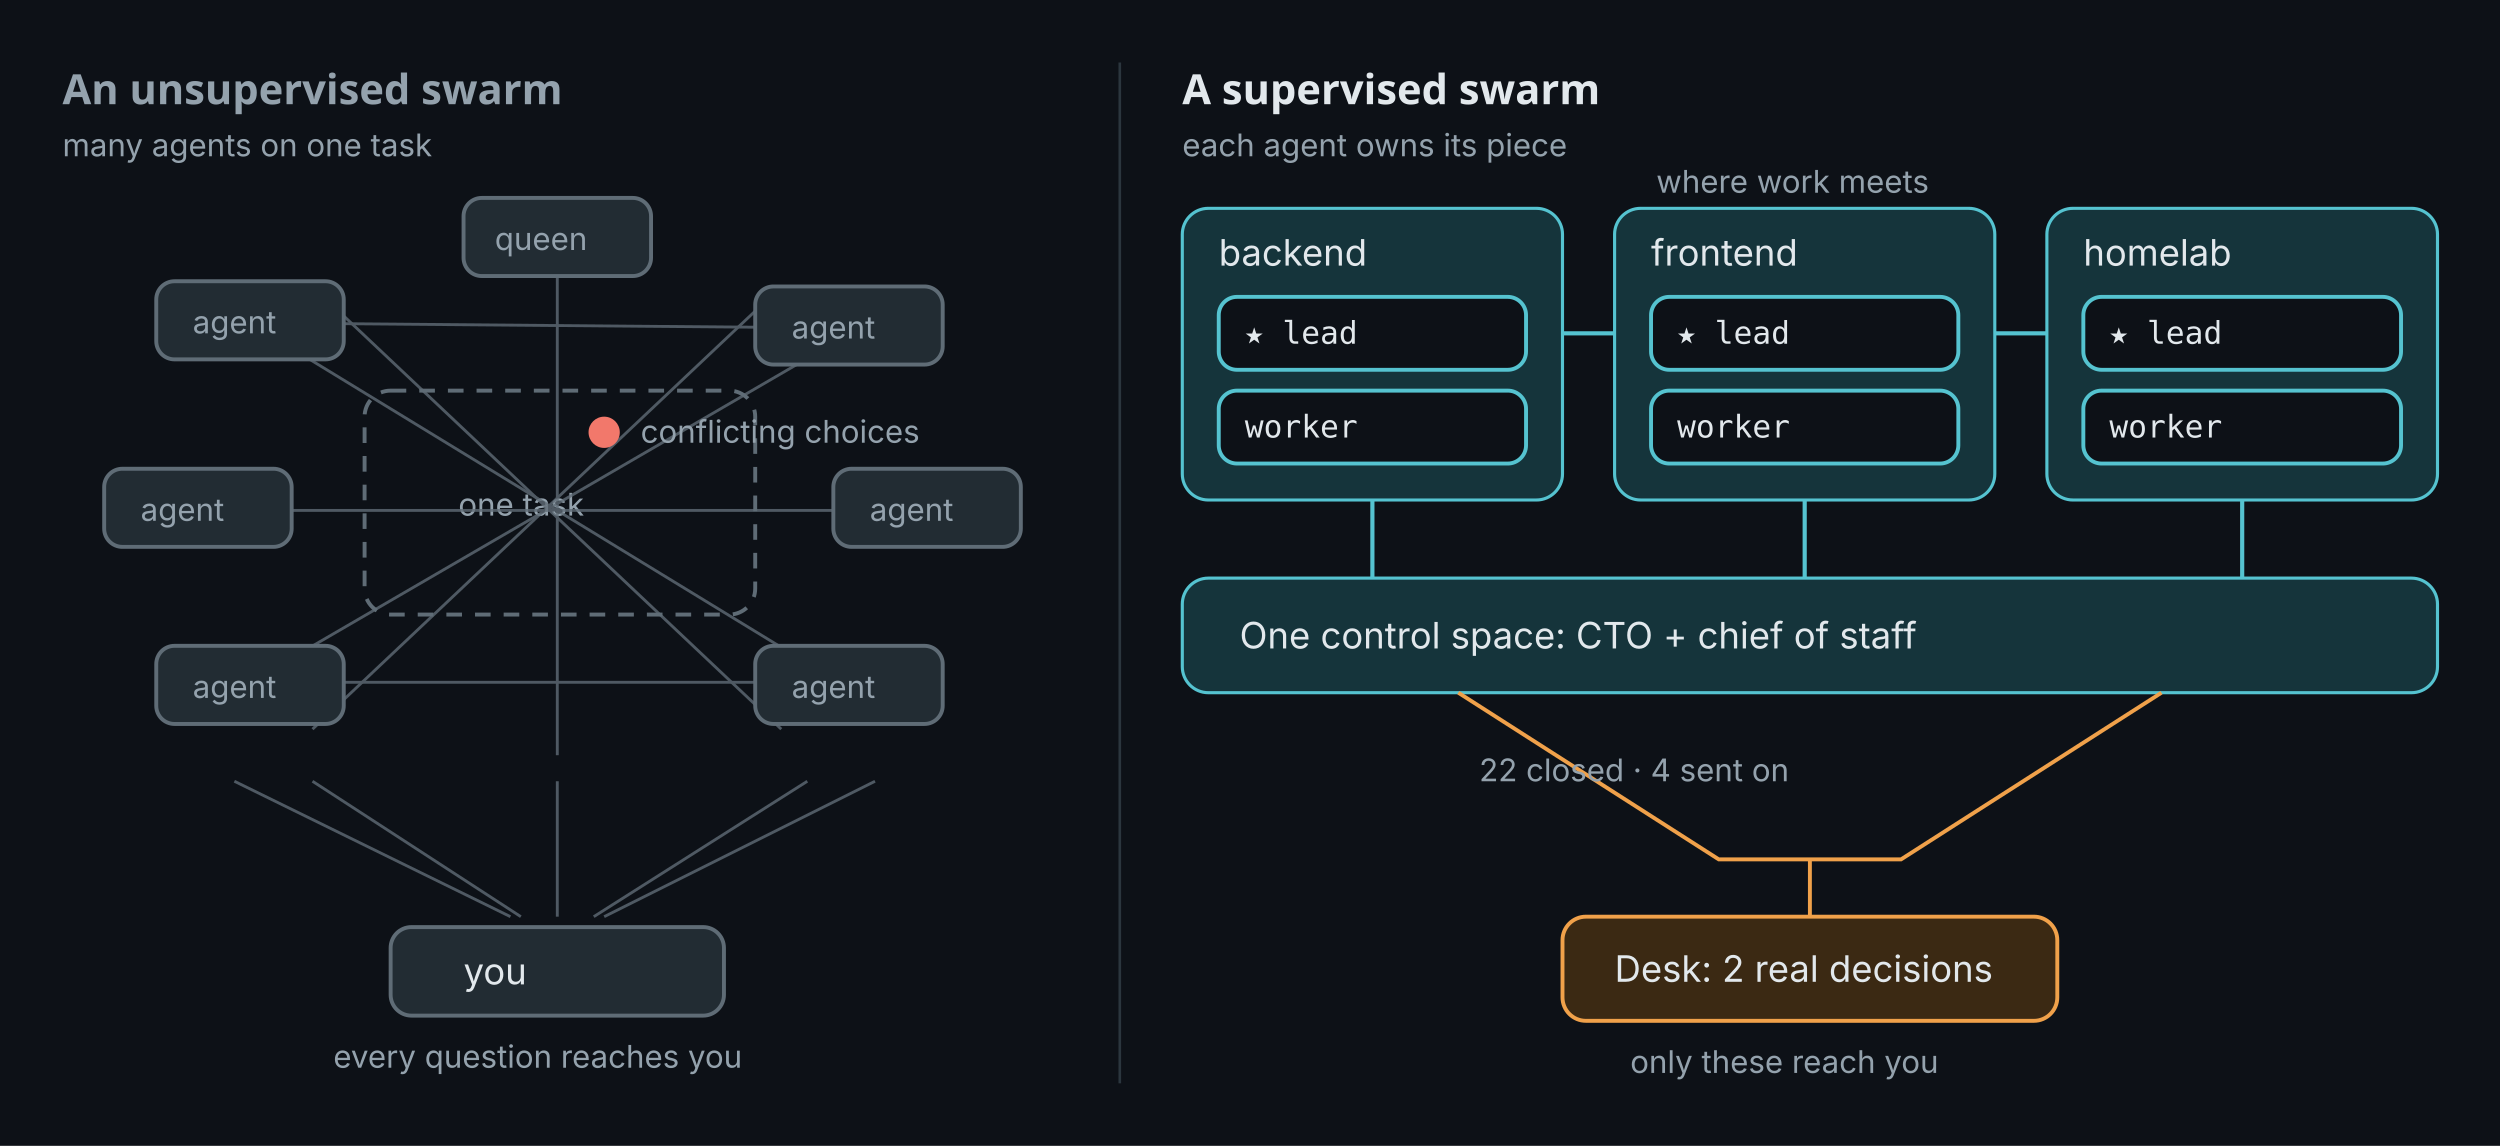
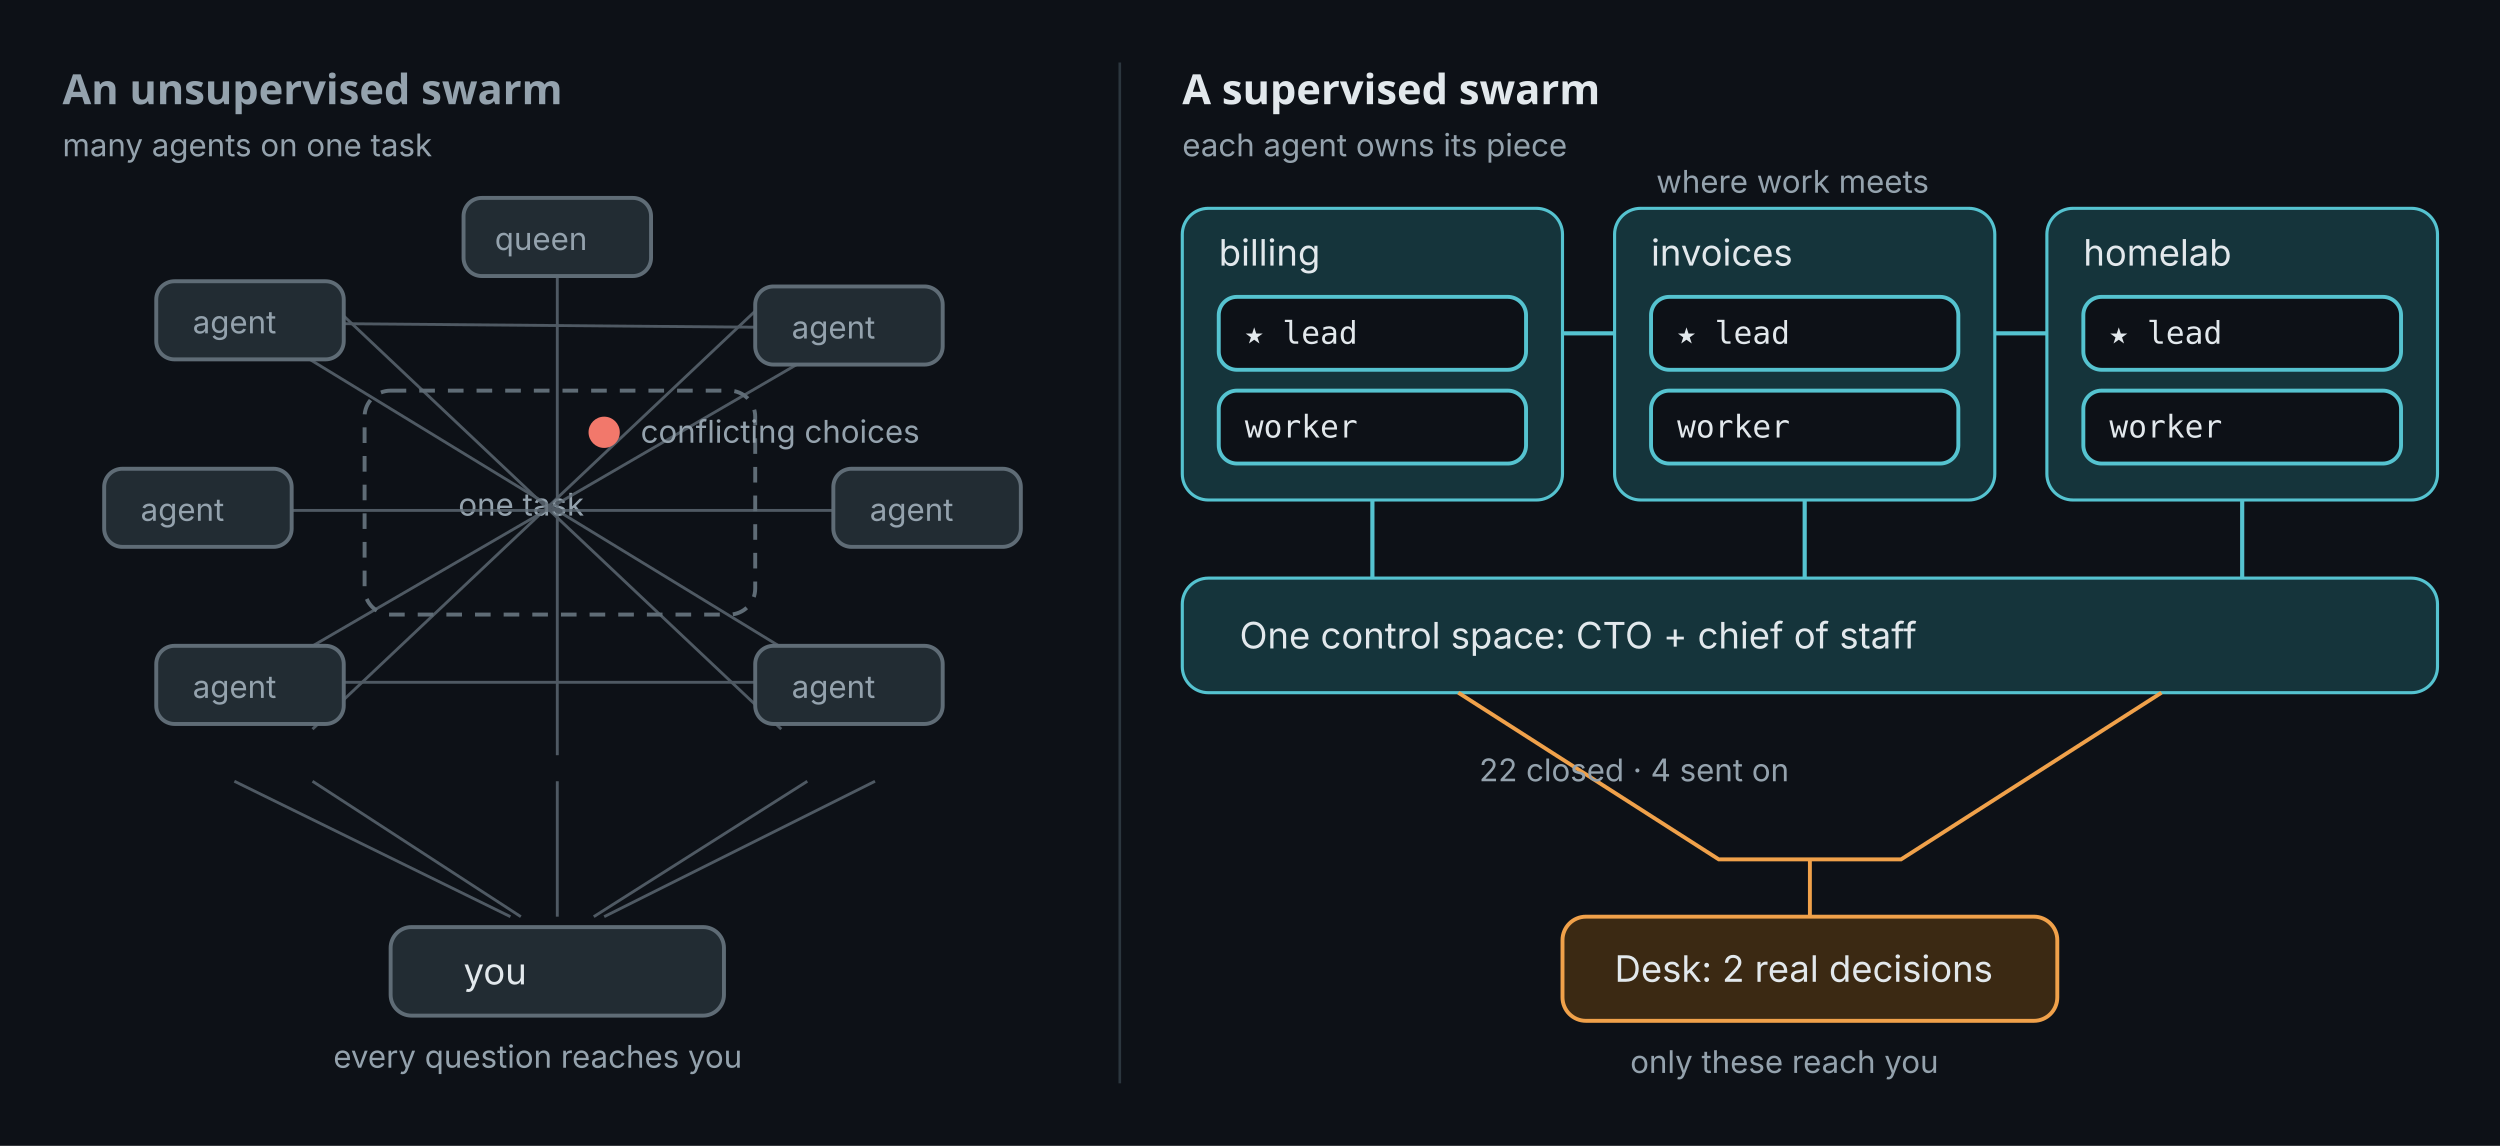
<svg xmlns="http://www.w3.org/2000/svg" viewBox="0 0 960 440" role="img" aria-label="Left: a hive of agents packed around one task with crossing lines and conflicting choices, everything reaching you. Right: a supervised swarm, agents split into projects with leads, a few lines where work meets, one control space, and a funnel to two real decisions on your Desk.">
  <style>
.t{fill:#e2e8ec;font:14px system-ui,-apple-system,"Segoe UI",sans-serif}.ts{fill:#94a2ad;font:12px system-ui,-apple-system,"Segoe UI",sans-serif}.tm{fill:#e2e8ec;font:12px ui-monospace,Menlo,monospace}
.th{fill:#e2e8ec;font:600 16px system-ui,sans-serif}.tg{fill:#94a2ad;font:600 16px system-ui,sans-serif}
.chip{fill:#0d1117;stroke:#55c3d0;stroke-width:1.5}.chipg{fill:#222c33;stroke:#5f6c76;stroke-width:1.5}
.box{fill:#15343b;stroke:#55c3d0;stroke-width:1.2}.boxg{fill:none;stroke:#5f6c76;stroke-dasharray:6 5;stroke-width:1.5}
.ln{stroke:#55c3d0;stroke-width:1.6;fill:none}.lng{stroke:#5f6c76;stroke-width:1.1;fill:none;opacity:.8}
.yous{stroke:#f0a14a;fill:none;stroke-width:1.5}.desk{fill:#3b2913;stroke:#f0a14a;stroke-width:1.5}.bad{fill:#f2786b}.panel{fill:#0d1117}.sep{stroke:#2b363e;stroke-width:1}
</style>
  <rect class="panel" x="0" y="0" width="960" height="440" />
  <line class="sep" x1="430" y1="24" x2="430" y2="416" />
  <text class="tg" x="24" y="40">An unsupervised swarm</text>
  <text class="ts" x="24" y="60">many agents on one task</text>
  <rect class="boxg" x="140" y="150" width="150" height="86" rx="10" />
  <text class="ts" x="176" y="198">one task</text>
  <g class="lng">
    <path d="M96 124 L322 262" />
    <path d="M96 262 L330 126" />
    <path d="M214 96 L214 290" />
    <path d="M84 196 L346 196" />
    <path d="M120 110 L300 280" />
    <path d="M300 110 L120 280" />
    <path d="M96 124 L330 126" />
    <path d="M96 262 L322 262" />
  </g>
  <g>
    <rect class="chipg" x="60" y="108" width="72" height="30" rx="7" />
    <text class="ts" x="74" y="128">agent</text>
    <rect class="chipg" x="290" y="110" width="72" height="30" rx="7" />
    <text class="ts" x="304" y="130">agent</text>
    <rect class="chipg" x="178" y="76" width="72" height="30" rx="7" />
    <text class="ts" x="190" y="96">queen</text>
    <rect class="chipg" x="40" y="180" width="72" height="30" rx="7" />
    <text class="ts" x="54" y="200">agent</text>
    <rect class="chipg" x="320" y="180" width="72" height="30" rx="7" />
    <text class="ts" x="334" y="200">agent</text>
    <rect class="chipg" x="60" y="248" width="72" height="30" rx="7" />
    <text class="ts" x="74" y="268">agent</text>
    <rect class="chipg" x="290" y="248" width="72" height="30" rx="7" />
    <text class="ts" x="304" y="268">agent</text>
  </g>
  <circle class="bad" cx="232" cy="166" r="6" />
  <text class="ts" x="246" y="170">conflicting choices</text>
  <g class="lng">
    <path d="M120 300 L200 352" />
    <path d="M214 300 L214 352" />
    <path d="M310 300 L228 352" />
    <path d="M90 300 L196 352" />
    <path d="M336 300 L232 352" />
  </g>
  <rect class="chipg" x="150" y="356" width="128" height="34" rx="8" />
  <text class="t" x="178" y="378">you</text>
  <text class="ts" x="128" y="410">every question reaches you</text>
  <text class="th" x="454" y="40">A supervised swarm</text>
  <text class="ts" x="454" y="60">each agent owns its piece</text>
  <g>
    <rect class="box" x="454" y="80" width="146" height="112" rx="10" />
-     <text class="t" x="468" y="102">backend</text>
+     <text class="t" x="468" y="102">billing</text>
    <rect class="chip" x="468" y="114" width="118" height="28" rx="7" />
    <text class="tm" x="478" y="132">★ lead</text>
    <rect class="chip" x="468" y="150" width="118" height="28" rx="7" />
    <text class="tm" x="478" y="168">worker</text>
    <rect class="box" x="620" y="80" width="146" height="112" rx="10" />
-     <text class="t" x="634" y="102">frontend</text>
+     <text class="t" x="634" y="102">invoices</text>
    <rect class="chip" x="634" y="114" width="118" height="28" rx="7" />
    <text class="tm" x="644" y="132">★ lead</text>
    <rect class="chip" x="634" y="150" width="118" height="28" rx="7" />
    <text class="tm" x="644" y="168">worker</text>
    <rect class="box" x="786" y="80" width="150" height="112" rx="10" />
    <text class="t" x="800" y="102">homelab</text>
    <rect class="chip" x="800" y="114" width="122" height="28" rx="7" />
    <text class="tm" x="810" y="132">★ lead</text>
    <rect class="chip" x="800" y="150" width="122" height="28" rx="7" />
    <text class="tm" x="810" y="168">worker</text>
  </g>
  <path class="ln" d="M600 128 L620 128" />
  <path class="ln" d="M766 128 L786 128" />
  <text class="ts" x="636" y="74">where work meets</text>
  <path class="ln" d="M527 192 L527 222" />
  <path class="ln" d="M693 192 L693 222" />
  <path class="ln" d="M861 192 L861 222" />
  <rect class="box" x="454" y="222" width="482" height="44" rx="10" />
  <text class="t" x="476" y="249">One control space: CTO + chief of staff</text>
  <path class="yous" d="M560 266 L660 330 L730 330 L830 266" />
  <text class="ts" x="568" y="300">22 closed · 4 sent on</text>
  <path class="yous" d="M695 330 L695 352" />
  <rect class="desk" x="600" y="352" width="190" height="40" rx="9" />
  <text class="t" x="620" y="377">Desk: 2 real decisions</text>
  <text class="ts" x="626" y="412">only these reach you</text>
</svg>
